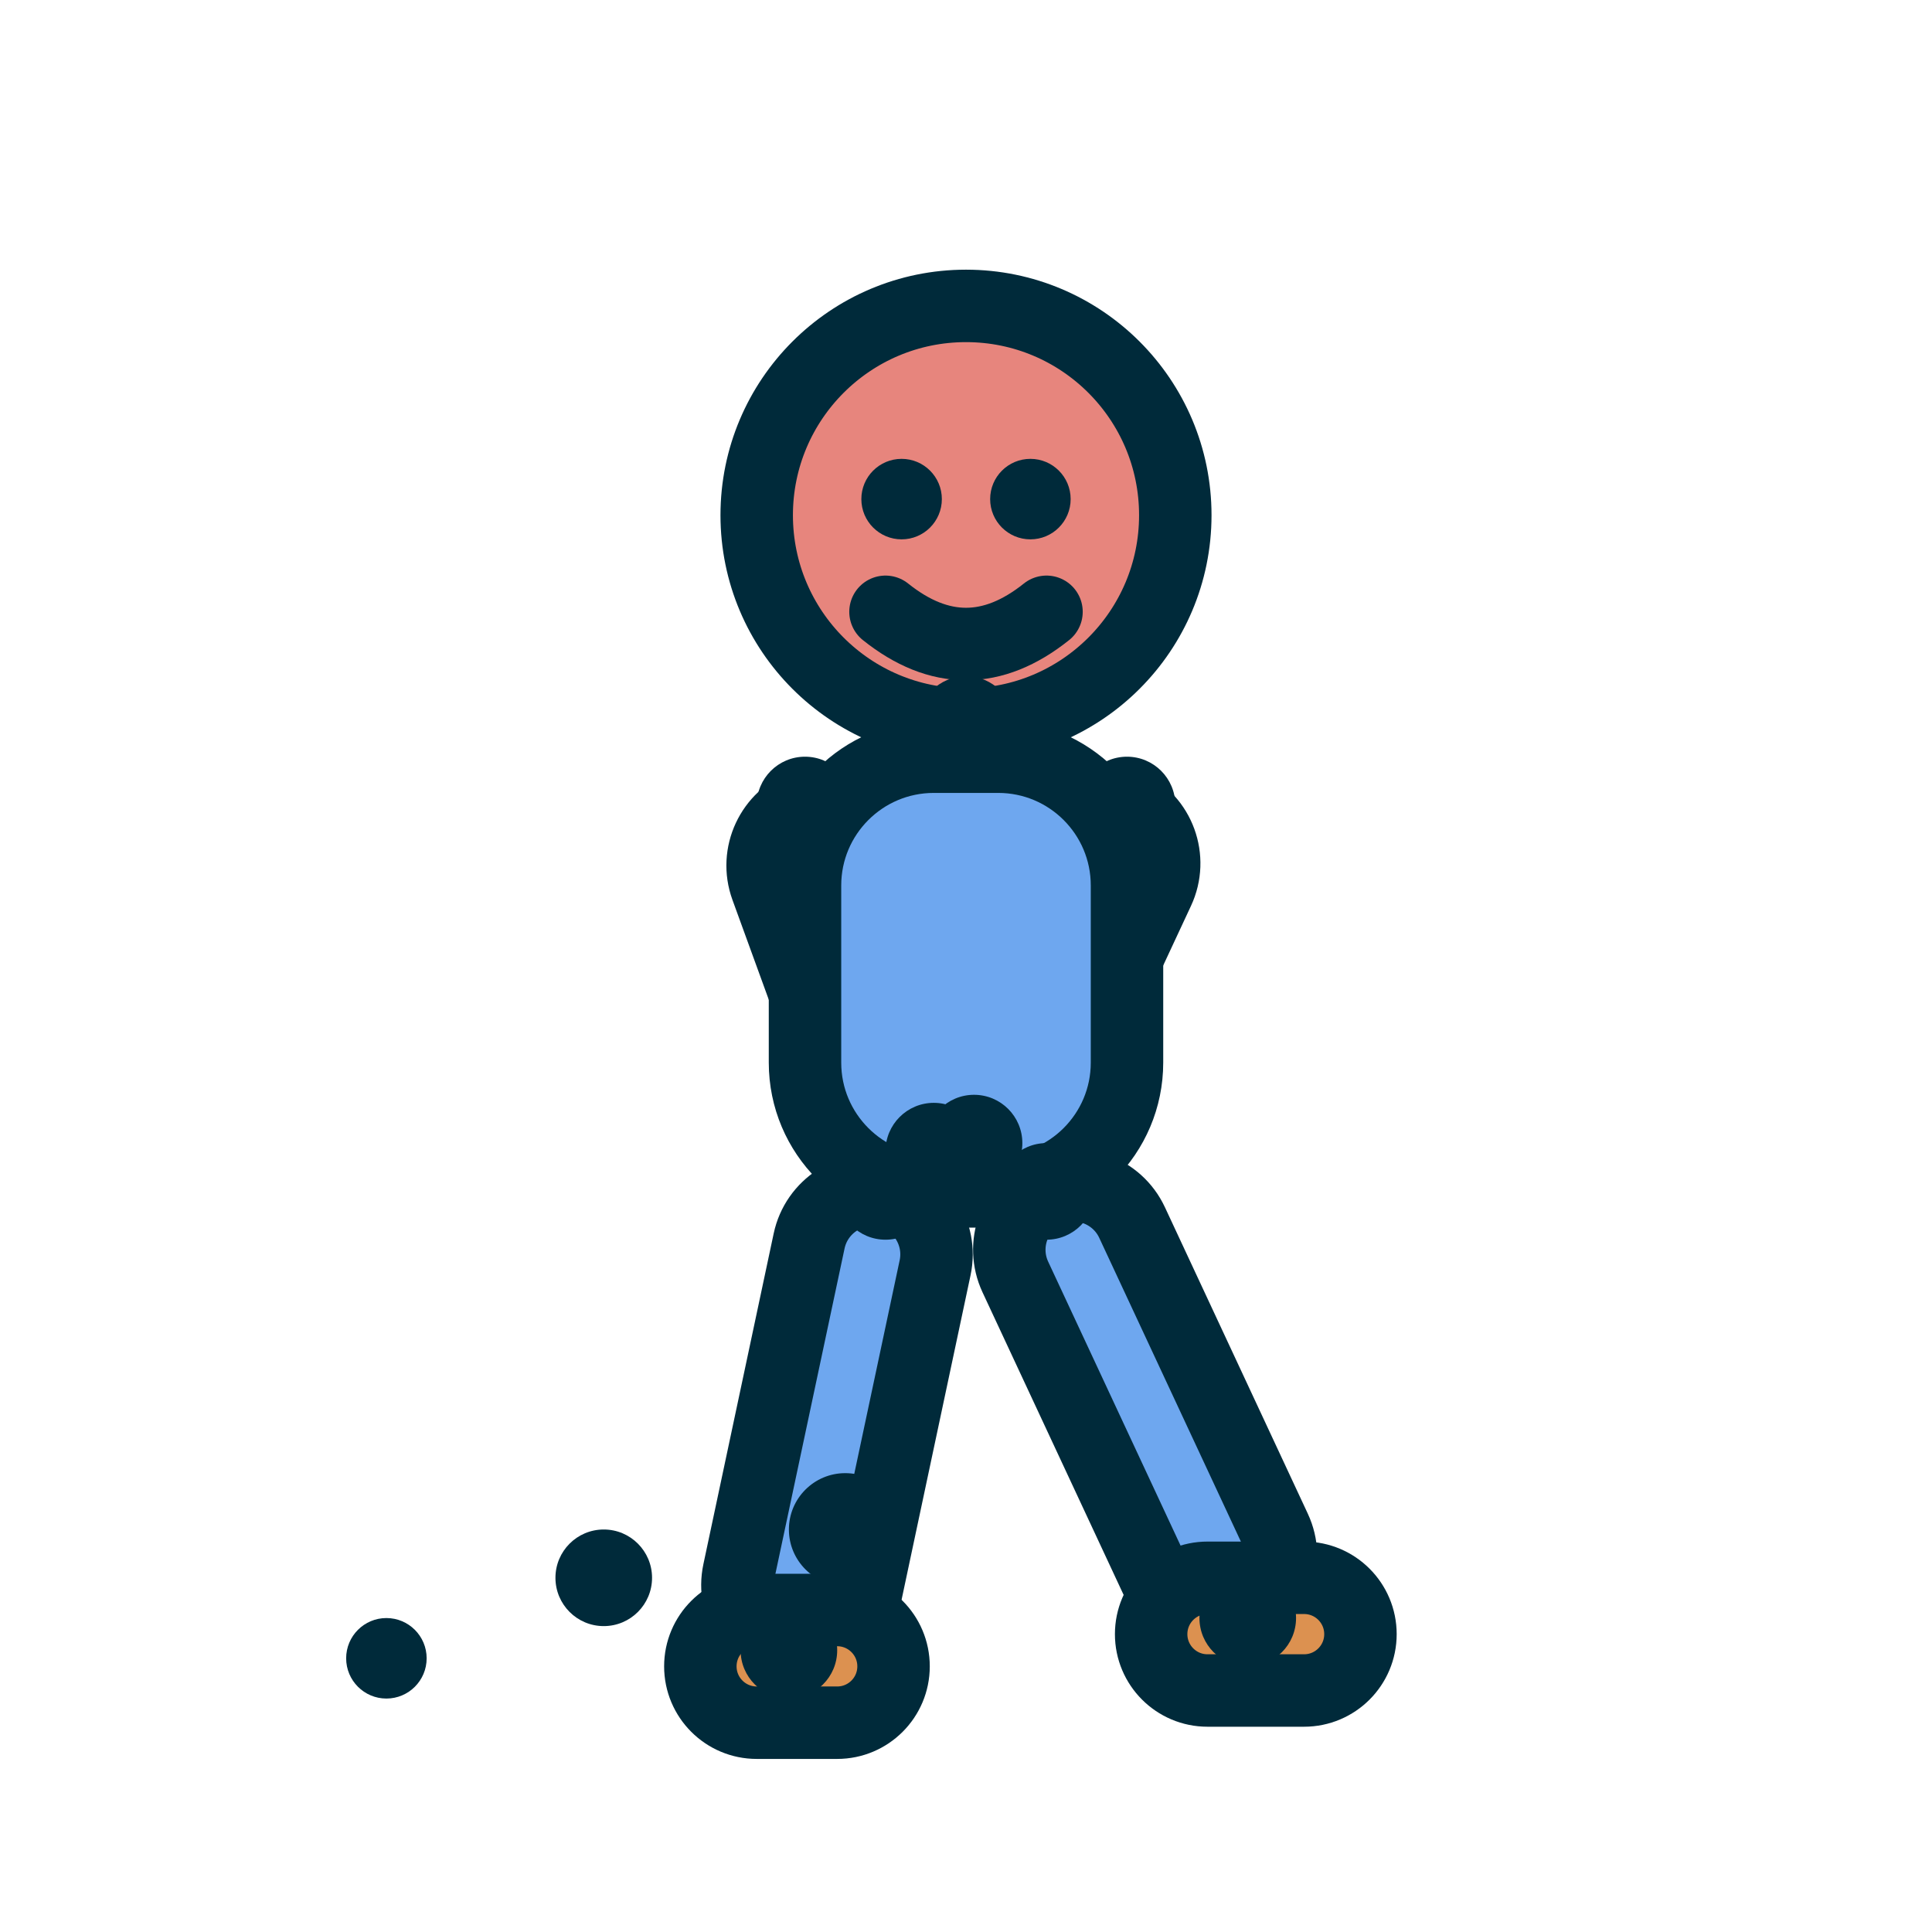
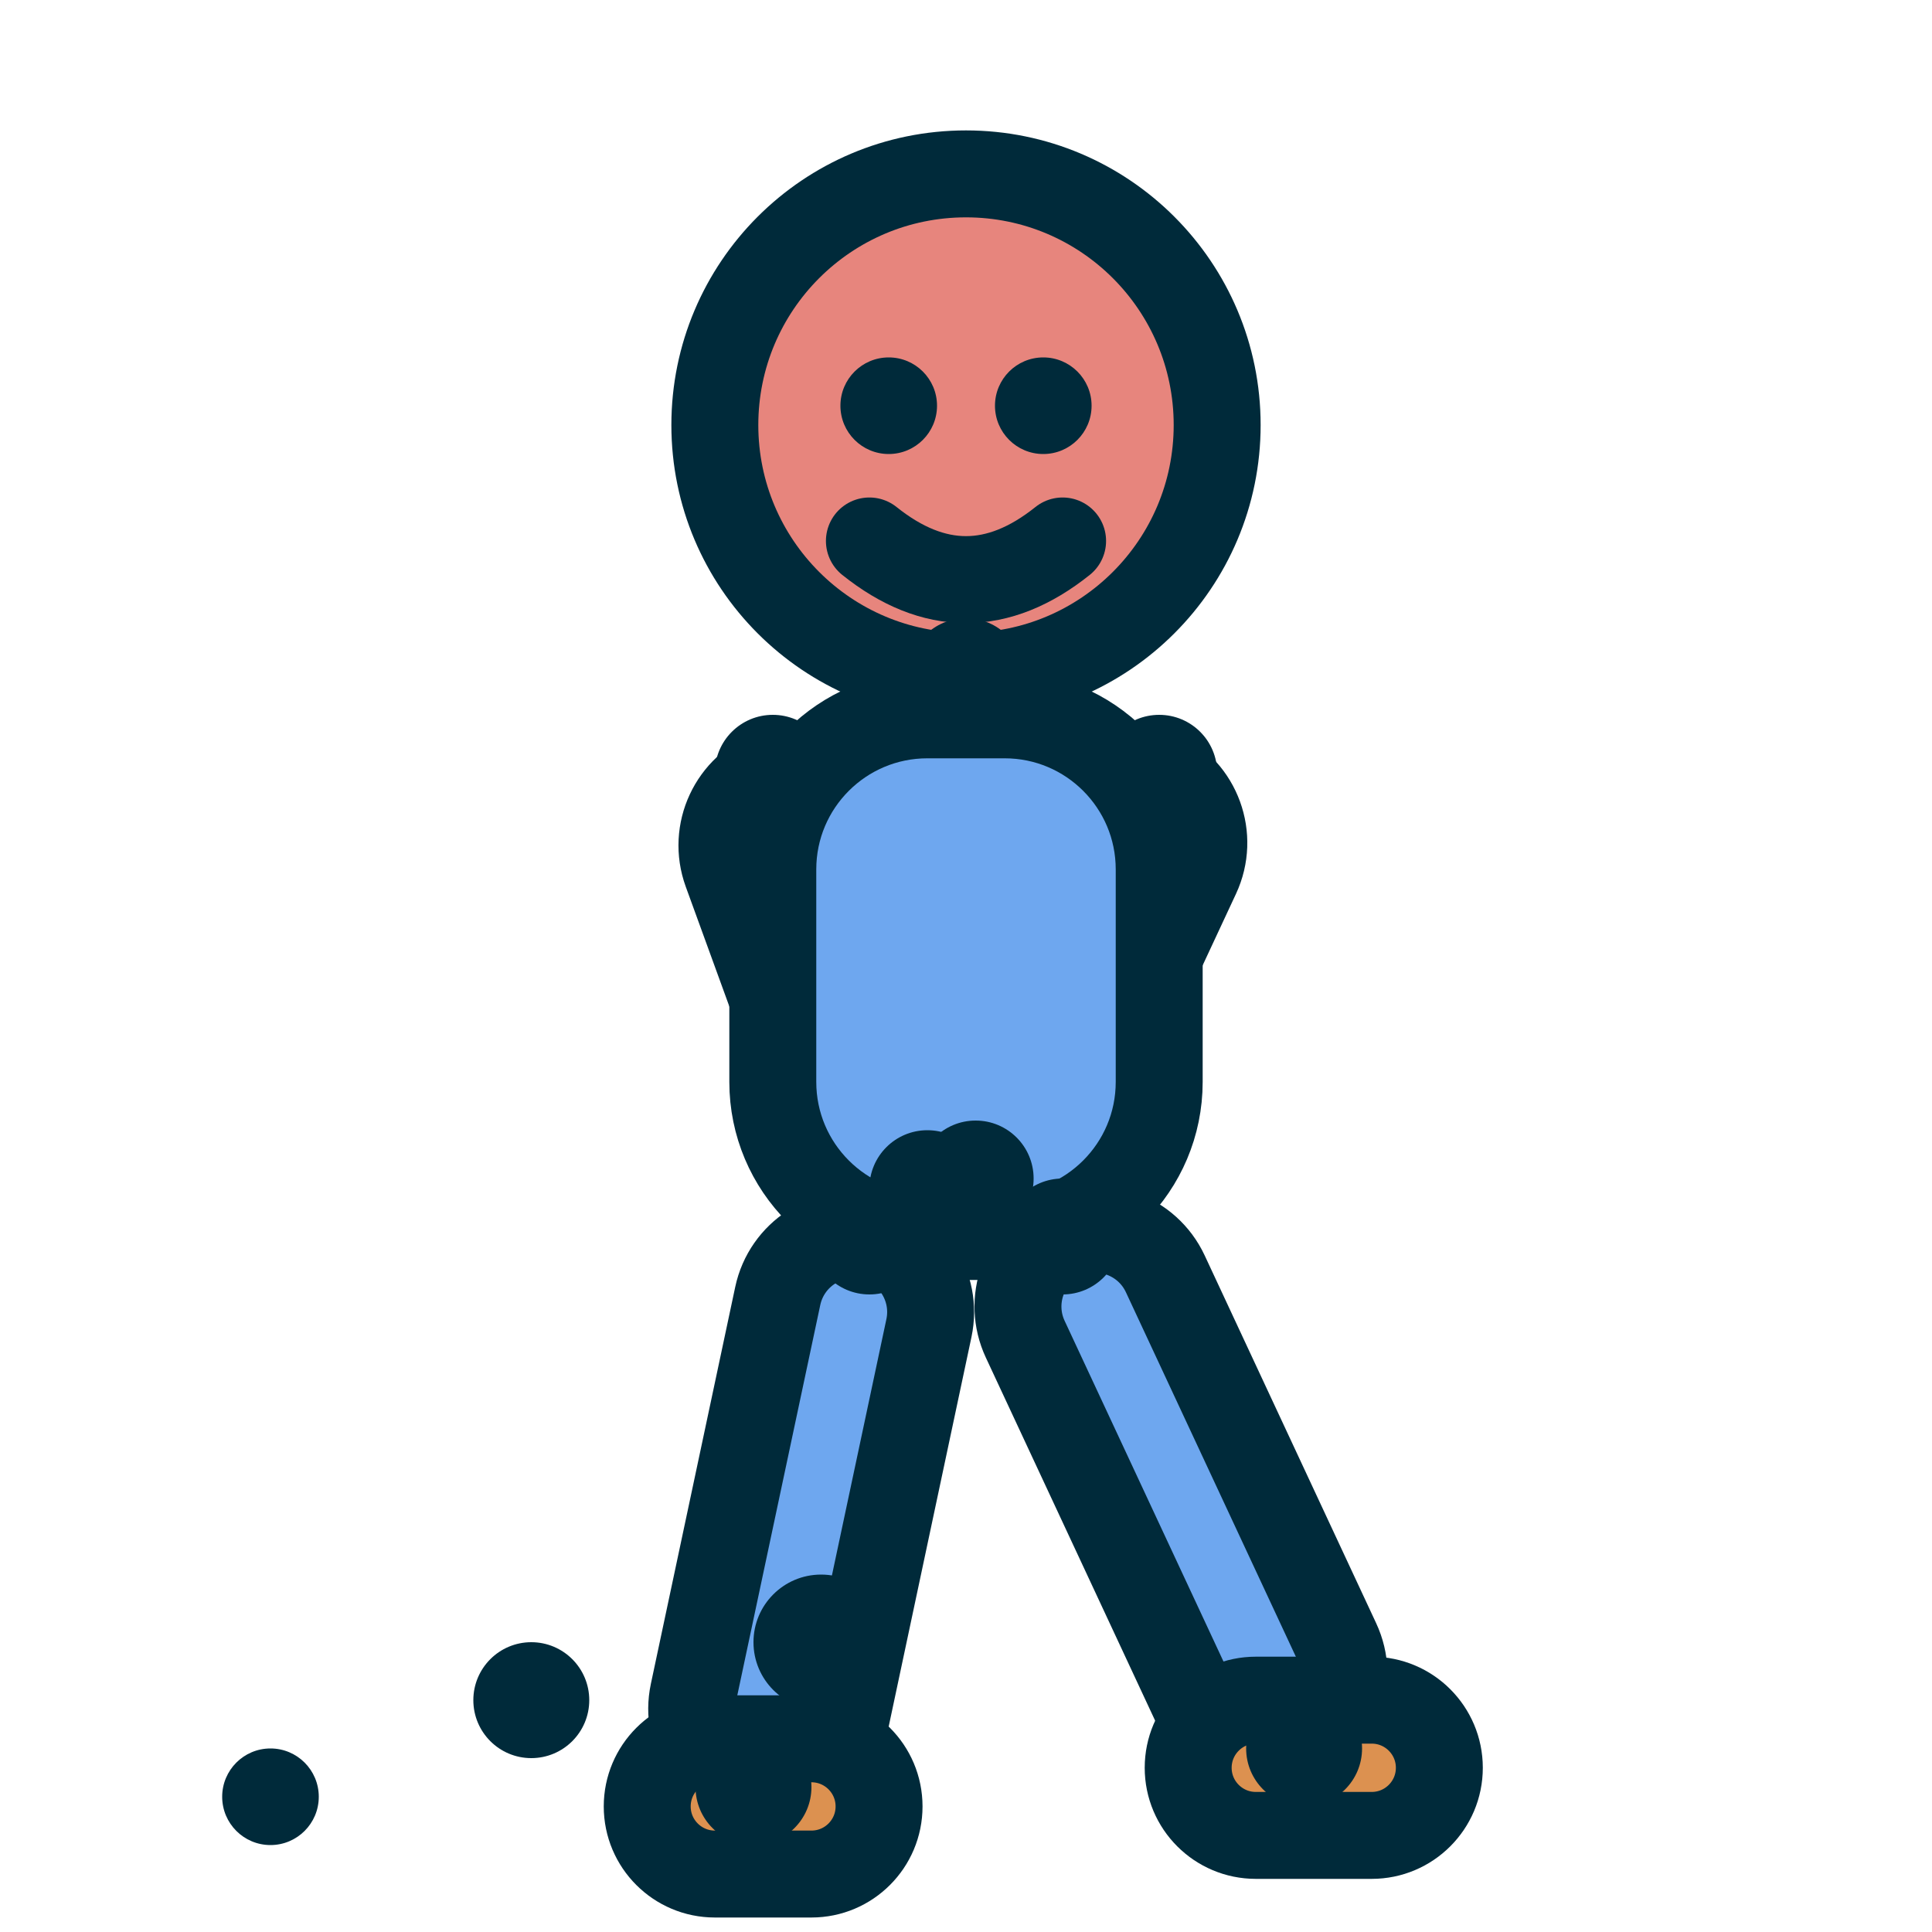
<svg xmlns="http://www.w3.org/2000/svg" viewBox="0 0 240 240">
-   <g stroke="#002a3a" stroke-width="9" stroke-linejoin="round" stroke-linecap="round">
-     <rect x="102" y="148" width="16" height="58" rx="8" fill="#6ea7ef" transform="rotate(12 110 148)" />
-     <rect x="122" y="148" width="16" height="58" rx="8" fill="#6ea7ef" transform="rotate(-25 130 148)" />
-     <rect x="87" y="200" width="24" height="14" rx="7" fill="#dc9150" />
-     <rect x="143" y="196" width="26" height="14" rx="7" fill="#dc9150" />
-     <rect x="92" y="100" width="16" height="46" rx="8" fill="#6ea7ef" transform="rotate(-20 100 100)" />
-     <rect x="132" y="100" width="16" height="46" rx="8" fill="#6ea7ef" transform="rotate(25 140 100)" />
-     <rect x="100" y="94" width="40" height="54" rx="16" fill="#6ea7ef" />
-     <circle cx="120" cy="64" r="26" fill="#e7857d" />
+   <g transform="translate(120,120) scale(1.2) translate(-120,-120)">
+     <g stroke="#002a3a" stroke-width="9" stroke-linejoin="round" stroke-linecap="round">
+       <rect x="102" y="148" width="16" height="58" rx="8" fill="#6ea7ef" transform="rotate(12 110 148)" />
+       <rect x="122" y="148" width="16" height="58" rx="8" fill="#6ea7ef" transform="rotate(-25 130 148)" />
+       <rect x="87" y="200" width="24" height="14" rx="7" fill="#dc9150" />
+       <rect x="143" y="196" width="26" height="14" rx="7" fill="#dc9150" />
+       <rect x="92" y="100" width="16" height="46" rx="8" fill="#6ea7ef" transform="rotate(-20 100 100)" />
+       <rect x="132" y="100" width="16" height="46" rx="8" fill="#6ea7ef" transform="rotate(25 140 100)" />
+       <rect x="100" y="94" width="40" height="54" rx="16" fill="#6ea7ef" />
+       <circle cx="120" cy="64" r="26" fill="#e7857d" />
+     </g>
+     <circle cx="120" cy="90" r="6" fill="#002a3a" />
+     <circle cx="100" cy="100" r="6" fill="#002a3a" />
+     <circle cx="140" cy="100" r="6" fill="#002a3a" />
+     <circle cx="110" cy="148" r="6" fill="#002a3a" />
+     <circle cx="130" cy="148" r="6" fill="#002a3a" />
+     <circle cx="116" cy="143" r="6" fill="#002a3a" />
+     <circle cx="121" cy="142" r="6" fill="#002a3a" />
+     <circle cx="98" cy="205" r="6" fill="#002a3a" />
+     <circle cx="155" cy="201" r="6" fill="#002a3a" />
+     <circle cx="112" cy="62" r="5" fill="#002a3a" />
+     <circle cx="128" cy="62" r="5" fill="#002a3a" />
+     <path d="M 110 76 Q 120 84 130 76" fill="none" stroke="#002a3a" stroke-width="9" stroke-linecap="round" />
+     <circle cx="48" cy="206" r="5" fill="#002a3a" />
+     <circle cx="75" cy="196" r="6" fill="#002a3a" />
+     <circle cx="105" cy="190" r="7" fill="#002a3a" />
  </g>
-   <circle cx="120" cy="90" r="6" fill="#002a3a" />
-   <circle cx="100" cy="100" r="6" fill="#002a3a" />
-   <circle cx="140" cy="100" r="6" fill="#002a3a" />
-   <circle cx="110" cy="148" r="6" fill="#002a3a" />
-   <circle cx="130" cy="148" r="6" fill="#002a3a" />
-   <circle cx="116" cy="143" r="6" fill="#002a3a" />
-   <circle cx="121" cy="142" r="6" fill="#002a3a" />
-   <circle cx="98" cy="205" r="6" fill="#002a3a" />
-   <circle cx="155" cy="201" r="6" fill="#002a3a" />
-   <circle cx="112" cy="62" r="5" fill="#002a3a" />
-   <circle cx="128" cy="62" r="5" fill="#002a3a" />
-   <path d="M 110 76 Q 120 84 130 76" fill="none" stroke="#002a3a" stroke-width="9" stroke-linecap="round" />
-   <circle cx="48" cy="206" r="5" fill="#002a3a" />
-   <circle cx="75" cy="196" r="6" fill="#002a3a" />
-   <circle cx="105" cy="190" r="7" fill="#002a3a" />
</svg>
